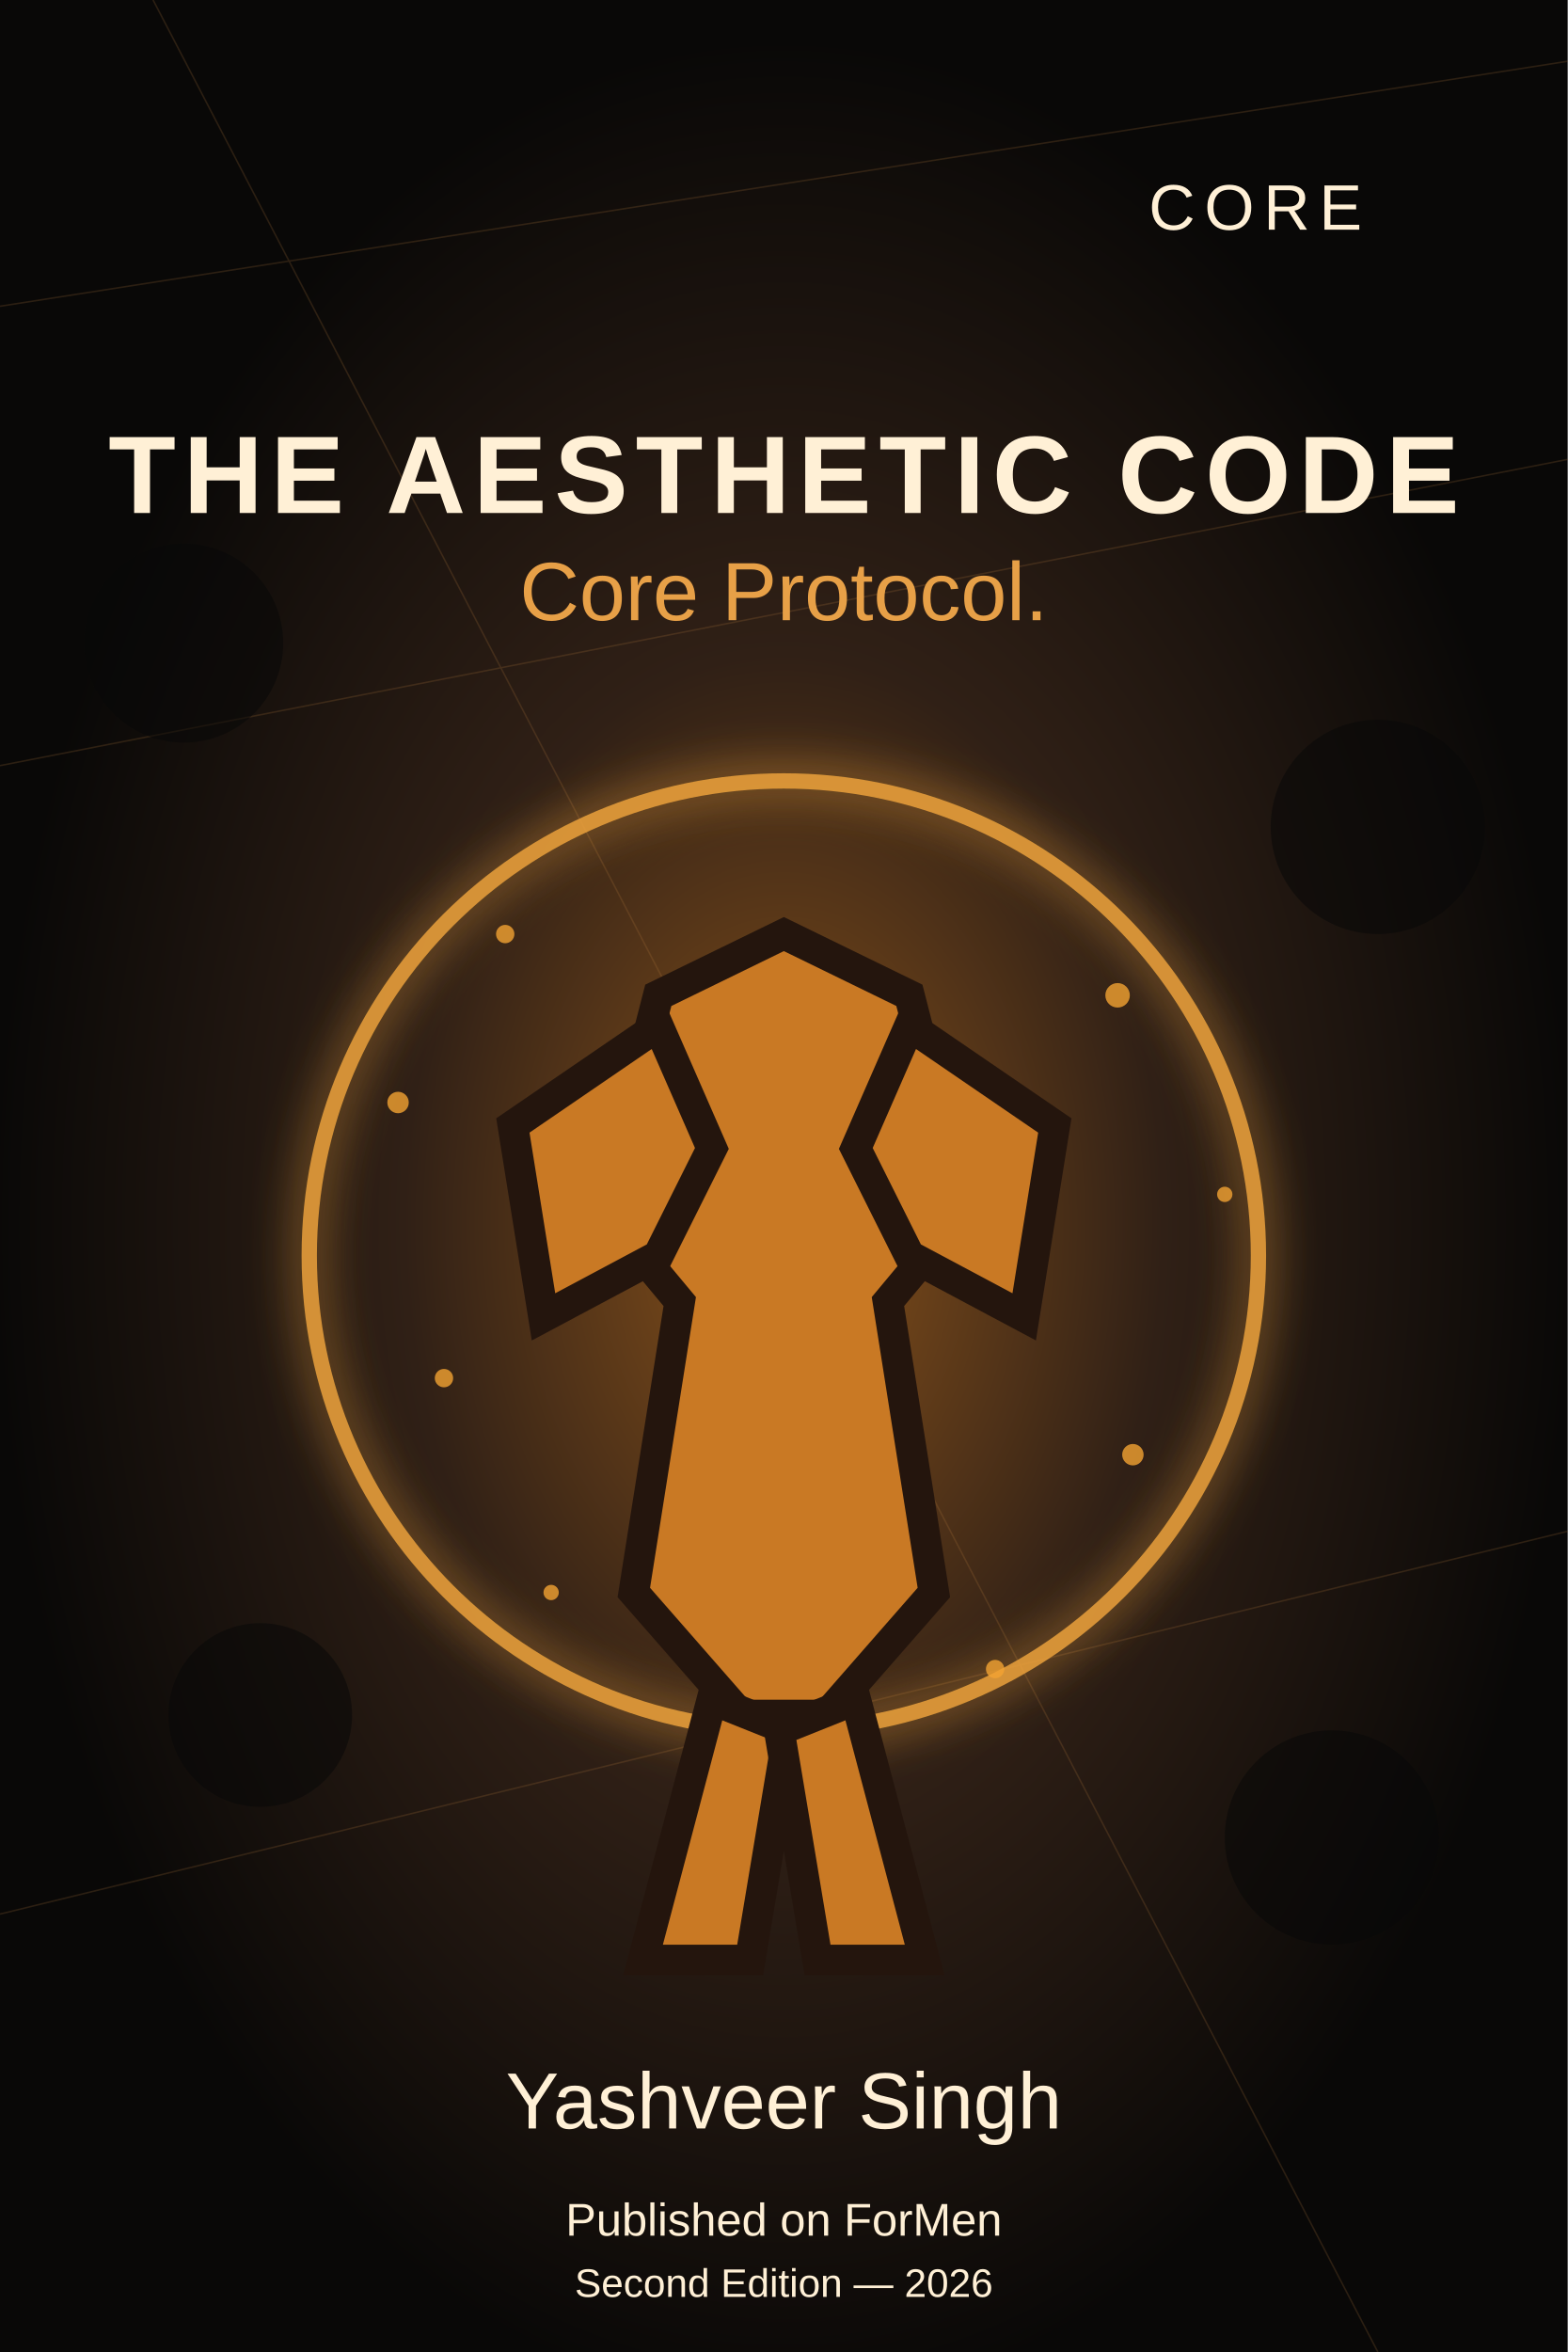
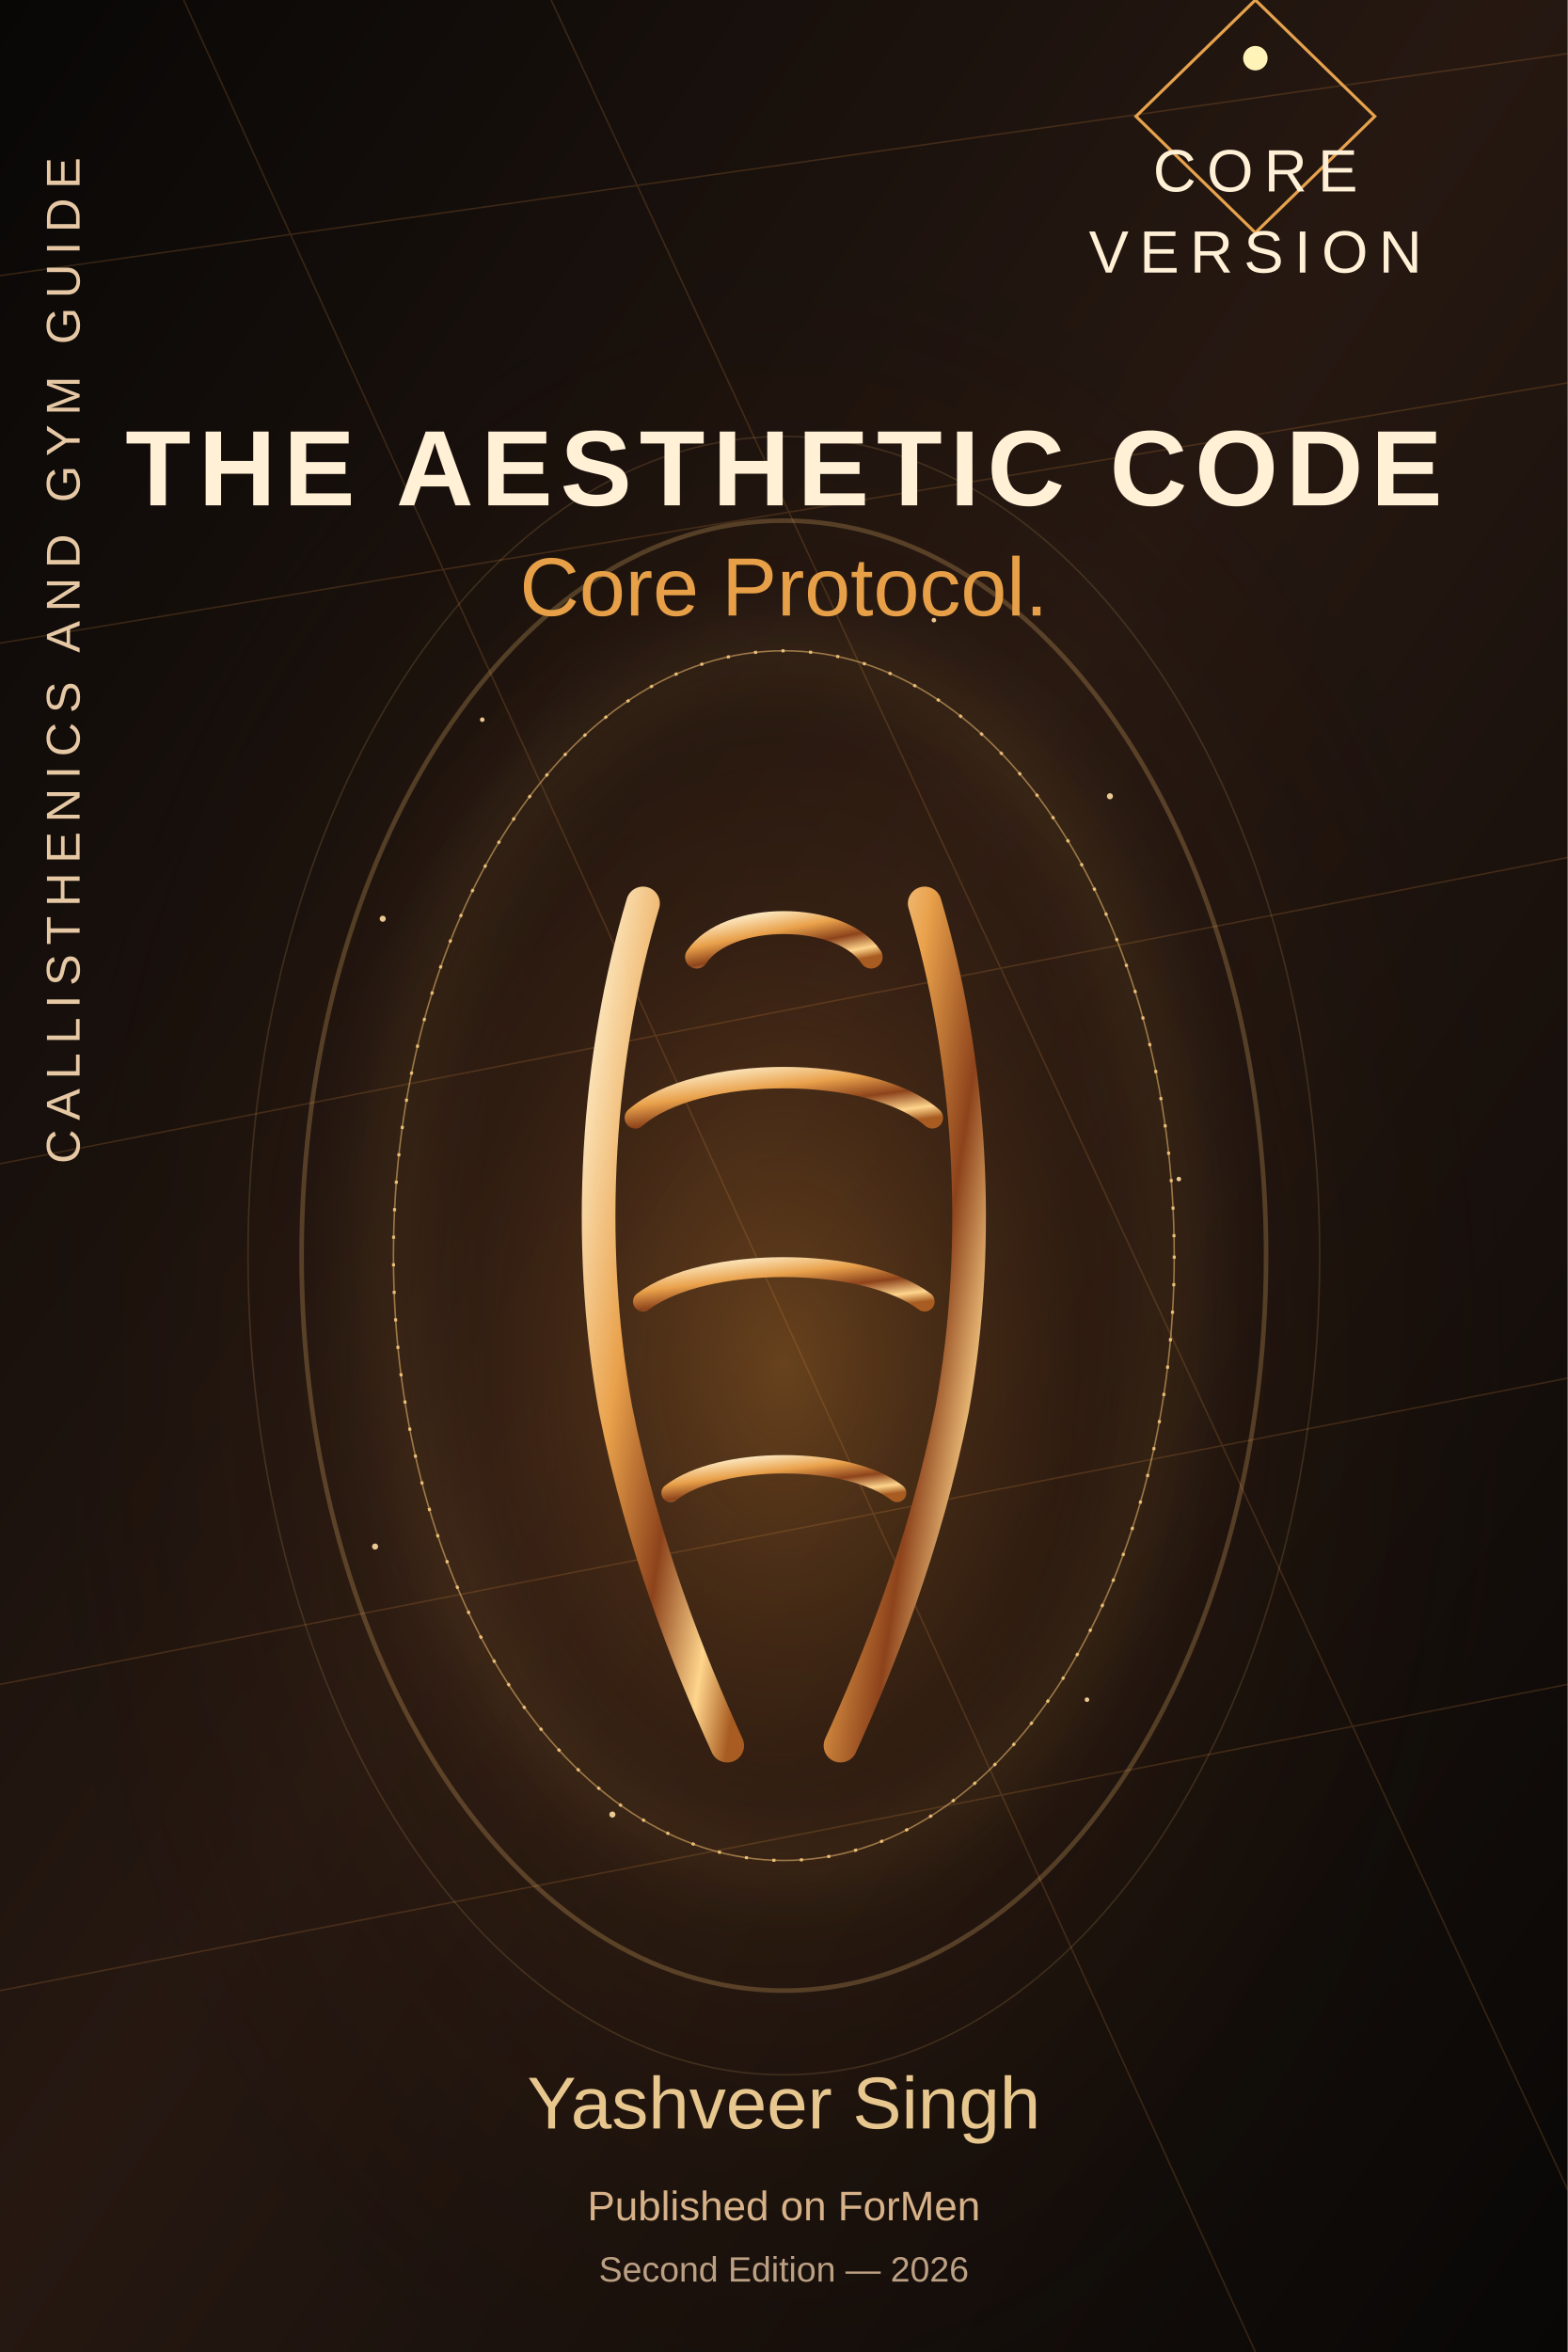
- <svg xmlns="http://www.w3.org/2000/svg" viewBox="0 0 1024 1536">
+ <svg xmlns="http://www.w3.org/2000/svg" viewBox="0 0 1024 1536" role="img" aria-label="The Aesthetic Code — Core Protocol cover">
  <defs>
-     <radialGradient id="g" cx="50%" cy="52%">
-       <stop offset="0" stop-color="#8a531b" />
-       <stop offset=".48" stop-color="#302016" />
-       <stop offset="1" stop-color="#090807" />
+     <linearGradient id="bg" x1="0" y1="0" x2="1" y2="1">
+       <stop stop-color="#080706" />
+       <stop offset=".48" stop-color="#261811" />
+       <stop offset="1" stop-color="#080706" />
+     </linearGradient>
+     <radialGradient id="halo" cx="50%" cy="58%">
+       <stop stop-color="#d88932" stop-opacity=".38" />
+       <stop offset=".38" stop-color="#8e4e1f" stop-opacity=".15" />
+       <stop offset="1" stop-color="#000" stop-opacity="0" />
    </radialGradient>
-     <filter id="glow">
-       <feGaussianBlur stdDeviation="15" result="b" />
-       <feMerge>
-         <feMergeNode in="b" />
-         <feMergeNode in="SourceGraphic" />
-       </feMerge>
+     <linearGradient id="gold" x1="0" y1="0" x2="1" y2="1">
+       <stop stop-color="#fff1cf" />
+       <stop offset=".35" stop-color="#e9a14b" />
+       <stop offset=".62" stop-color="#8d431b" />
+       <stop offset=".85" stop-color="#ffd58c" />
+       <stop offset="1" stop-color="#a85c21" />
+     </linearGradient>
+     <filter id="blur">
+       <feGaussianBlur stdDeviation="22" />
    </filter>
  </defs>
-   <rect width="1024" height="1536" fill="url(#g)" />
-   <g opacity=".2" stroke="#b77b3d">
-     <path d="M0 200L1024 40M0 500L1024 300M100 0L900 1536M0 1250L1024 1000" />
+   <rect width="1024" height="1536" fill="url(#bg)" />
+   <rect width="1024" height="1536" fill="url(#halo)" />
+   <g opacity=".2" stroke="#d98b42" stroke-width="1">
+     <path d="M0 180L1024 35M0 420L1024 250M0 760L1024 560M0 1100L1024 900M120 0L820 1536M360 0L1024 1430M0 1300L1024 1100" />
  </g>
-   <circle cx="512" cy="820" r="310" fill="none" stroke="#f2a63d" stroke-width="10" opacity=".85" filter="url(#glow)" />
-   <g fill="#080807" opacity=".55">
-     <circle cx="120" cy="420" r="65" />
-     <circle cx="900" cy="540" r="70" />
-     <circle cx="170" cy="1120" r="60" />
-     <circle cx="870" cy="1200" r="70" />
+   <g fill="none" stroke="#f2bd71">
+     <ellipse cx="512" cy="820" rx="315" ry="480" stroke-width="3" opacity=".25" />
+     <ellipse cx="512" cy="820" rx="255" ry="395" stroke-width="1" opacity=".55" />
+     <ellipse cx="512" cy="820" rx="350" ry="535" stroke-width="1" opacity=".16" />
  </g>
-   <g fill="#c97924" stroke="#24150d" stroke-width="20">
-     <path d="M430 650L512 610 594 650 630 790 580 850 610 1040 540 1120 484 1120 414 1040 444 850 394 790Z" />
-     <path d="M430 670L335 735 355 860 430 820 465 750Z" />
-     <path d="M594 670L689 735 669 860 594 820 559 750Z" />
-     <path d="M465 1110L420 1280 490 1280 515 1130Z" />
-     <path d="M559 1110L604 1280 534 1280 509 1130Z" />
+   <ellipse cx="512" cy="820" rx="255" ry="395" fill="none" stroke="#ffbd63" stroke-width="11" opacity=".25" filter="url(#blur)" />
+   <ellipse cx="512" cy="820" rx="255" ry="395" fill="none" stroke="#ffd083" stroke-width="2" opacity=".85" stroke-dasharray="2 16" />
+   <g fill="#ffdca0" opacity=".9">
+     <circle cx="250" cy="600" r="2" />
+     <circle cx="315" cy="470" r="1.5" />
+     <circle cx="725" cy="520" r="2" />
+     <circle cx="770" cy="770" r="1.5" />
+     <circle cx="245" cy="1010" r="2" />
+     <circle cx="710" cy="1110" r="1.5" />
+     <circle cx="610" cy="405" r="1.5" />
+     <circle cx="400" cy="1185" r="2" />
  </g>
-   <g fill="#f3a332" opacity=".8">
-     <circle cx="260" cy="720" r="7" />
-     <circle cx="330" cy="610" r="6" />
-     <circle cx="730" cy="650" r="8" />
-     <circle cx="800" cy="780" r="5" />
-     <circle cx="290" cy="900" r="6" />
-     <circle cx="740" cy="950" r="7" />
-     <circle cx="360" cy="1040" r="5" />
-     <circle cx="650" cy="1090" r="6" />
+   <g fill="none" stroke="url(#gold)" stroke-linecap="round">
+     <path d="M420 590C390 690 382 810 402 920C420 1010 450 1085 475 1140" stroke-width="22" />
+     <path d="M604 590C634 690 642 810 622 920C604 1010 574 1085 549 1140" stroke-width="22" />
+     <path d="M455 625C475 595 549 595 569 625" stroke-width="15" />
+     <path d="M415 730C455 695 569 695 609 730" stroke-width="14" />
+     <path d="M420 850C460 820 564 820 604 850" stroke-width="13" />
+     <path d="M438 975C470 950 554 950 586 975" stroke-width="12" />
  </g>
-   <g fill="#fff0d6" font-family="Arial,Helvetica,sans-serif" text-anchor="middle">
-     <text x="820" y="150" font-size="42" letter-spacing="6">CORE</text>
-     <text x="512" y="335" font-size="72" font-weight="700" letter-spacing="5">THE AESTHETIC CODE</text>
-     <text x="512" y="405" font-size="54" fill="#e7a047">Core Protocol.</text>
-     <text x="512" y="1390" font-size="52">Yashveer Singh</text>
-     <text x="512" y="1460" font-size="30">Published on ForMen</text>
-     <text x="512" y="1500" font-size="26">Second Edition — 2026</text>
+   <g font-family="Arial,Helvetica,sans-serif" fill="#fff0d6">
+     <path d="M742 76L820 0L898 76L820 152Z" fill="none" stroke="#e6a24d" stroke-width="2" />
+     <circle cx="820" cy="38" r="8" fill="#fff3b8" />
+     <text x="820" y="125" text-anchor="middle" font-size="39" letter-spacing="7">CORE</text>
+     <text x="820" y="178" text-anchor="middle" font-size="39" letter-spacing="7">VERSION</text>
+     <text x="512" y="330" text-anchor="middle" font-size="70" font-weight="700" letter-spacing="5">THE AESTHETIC CODE</text>
+     <text x="512" y="402" text-anchor="middle" font-size="54" fill="#e7a047">Core Protocol.</text>
+     <text x="52" y="760" font-size="31" letter-spacing="6" transform="rotate(-90 52 760)" fill="#e6c8a5">CALLISTHENICS AND GYM GUIDE</text>
+     <text x="512" y="1390" text-anchor="middle" font-size="48" fill="#e8c78f">Yashveer Singh</text>
+     <text x="512" y="1450" text-anchor="middle" font-size="27" fill="#d7b188">Published on ForMen</text>
+     <text x="512" y="1490" text-anchor="middle" font-size="23" fill="#bca084">Second Edition — 2026</text>
  </g>
</svg>
